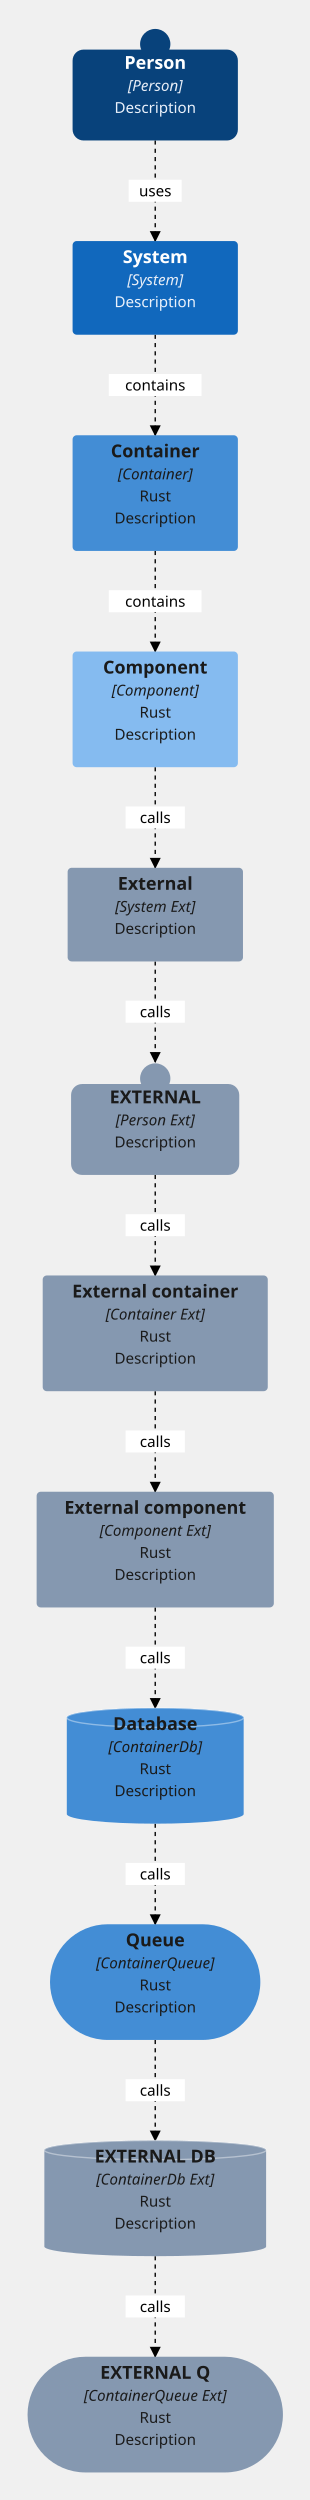
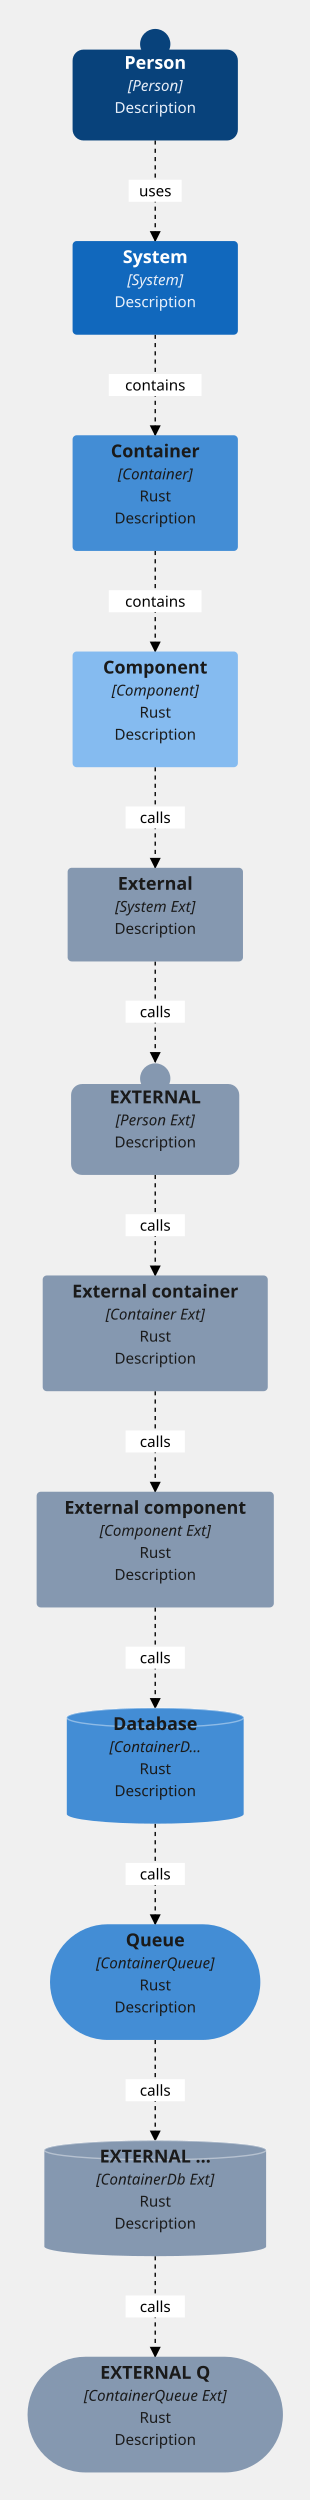
<svg xmlns="http://www.w3.org/2000/svg" viewBox="0 0 225 1815" width="225" height="1815" style="font-family:sans-serif;font-size:13px">
  <defs>
    <marker id="mmd-c4-arrow" viewBox="0 0 10 10" refX="9" refY="5" markerWidth="8" markerHeight="8" orient="auto-start-reverse">
      <path d="M 0 0 L 10 5 L 0 10 z" fill="currentColor" />
    </marker>
  </defs>
  <path d="M 112.7 102.0 C 112.7 114.5 112.7 114.5 112.7 127.0 C 112.7 138.5 112.7 138.5 112.7 150.0 C 112.7 162.5 112.7 162.5 112.7 175.0" fill="none" stroke="currentColor" stroke-dasharray="3 3" marker-end="url(#mmd-c4-arrow)" />
  <rect x="93.4" y="130.5" width="38.5" height="16" fill="var(--surface, #fff)" />
  <text x="112.7" y="142.5" text-anchor="middle" font-size="11" fill="currentColor">uses</text>
  <path d="M 112.7 243.0 C 112.7 255.5 112.7 255.5 112.7 268.0 C 112.7 279.5 112.7 279.5 112.7 291.0 C 112.7 303.5 112.7 303.5 112.7 316.0" fill="none" stroke="currentColor" stroke-dasharray="3 3" marker-end="url(#mmd-c4-arrow)" />
  <rect x="79.0" y="271.5" width="67.3" height="16" fill="var(--surface, #fff)" />
  <text x="112.7" y="283.5" text-anchor="middle" font-size="11" fill="currentColor">contains</text>
  <path d="M 112.7 400.0 C 112.7 412.5 112.7 412.5 112.7 425.0 C 112.7 436.5 112.7 436.5 112.7 448.0 C 112.7 460.5 112.7 460.5 112.7 473.0" fill="none" stroke="currentColor" stroke-dasharray="3 3" marker-end="url(#mmd-c4-arrow)" />
  <rect x="79.0" y="428.5" width="67.3" height="16" fill="var(--surface, #fff)" />
  <text x="112.7" y="440.5" text-anchor="middle" font-size="11" fill="currentColor">contains</text>
  <path d="M 112.7 557.0 C 112.7 569.5 112.7 569.5 112.7 582.0 C 112.7 593.5 112.7 593.5 112.7 605.0 C 112.7 617.5 112.7 617.5 112.7 630.0" fill="none" stroke="currentColor" stroke-dasharray="3 3" marker-end="url(#mmd-c4-arrow)" />
  <rect x="91.2" y="585.5" width="43.0" height="16" fill="var(--surface, #fff)" />
  <text x="112.7" y="597.5" text-anchor="middle" font-size="11" fill="currentColor">calls</text>
  <path d="M 112.7 698.0 C 112.7 710.5 112.7 710.5 112.7 723.0 C 112.7 734.5 112.7 734.5 112.7 746.0 C 112.7 758.5 112.7 758.5 112.7 771.0" fill="none" stroke="currentColor" stroke-dasharray="3 3" marker-end="url(#mmd-c4-arrow)" />
  <rect x="91.2" y="726.5" width="43.0" height="16" fill="var(--surface, #fff)" />
  <text x="112.7" y="738.5" text-anchor="middle" font-size="11" fill="currentColor">calls</text>
  <path d="M 112.7 853.0 C 112.7 865.5 112.7 865.5 112.7 878.0 C 112.7 889.5 112.7 889.5 112.7 901.0 C 112.7 913.5 112.7 913.5 112.7 926.0" fill="none" stroke="currentColor" stroke-dasharray="3 3" marker-end="url(#mmd-c4-arrow)" />
  <rect x="91.2" y="881.5" width="43.0" height="16" fill="var(--surface, #fff)" />
  <text x="112.7" y="893.5" text-anchor="middle" font-size="11" fill="currentColor">calls</text>
  <path d="M 112.7 1010.0 C 112.7 1022.5 112.7 1022.5 112.7 1035.0 C 112.7 1046.5 112.7 1046.5 112.7 1058.0 C 112.7 1070.5 112.7 1070.5 112.7 1083.0" fill="none" stroke="currentColor" stroke-dasharray="3 3" marker-end="url(#mmd-c4-arrow)" />
  <rect x="91.2" y="1038.5" width="43.0" height="16" fill="var(--surface, #fff)" />
  <text x="112.7" y="1050.5" text-anchor="middle" font-size="11" fill="currentColor">calls</text>
  <path d="M 112.7 1167.0 C 112.7 1179.5 112.7 1179.5 112.7 1192.0 C 112.7 1203.5 112.7 1203.5 112.7 1215.0 C 112.7 1227.5 112.7 1227.5 112.7 1240.0" fill="none" stroke="currentColor" stroke-dasharray="3 3" marker-end="url(#mmd-c4-arrow)" />
  <rect x="91.2" y="1195.5" width="43.0" height="16" fill="var(--surface, #fff)" />
  <text x="112.7" y="1207.5" text-anchor="middle" font-size="11" fill="currentColor">calls</text>
  <path d="M 112.7 1324.0 C 112.7 1336.5 112.7 1336.5 112.7 1349.0 C 112.7 1360.5 112.7 1360.5 112.7 1372.0 C 112.7 1384.5 112.7 1384.5 112.7 1397.0" fill="none" stroke="currentColor" stroke-dasharray="3 3" marker-end="url(#mmd-c4-arrow)" />
  <rect x="91.2" y="1352.5" width="43.0" height="16" fill="var(--surface, #fff)" />
  <text x="112.7" y="1364.5" text-anchor="middle" font-size="11" fill="currentColor">calls</text>
  <path d="M 112.7 1481.0 C 112.7 1493.5 112.7 1493.5 112.7 1506.0 C 112.7 1517.5 112.7 1517.5 112.7 1529.0 C 112.7 1541.5 112.7 1541.5 112.7 1554.0" fill="none" stroke="currentColor" stroke-dasharray="3 3" marker-end="url(#mmd-c4-arrow)" />
  <rect x="91.2" y="1509.5" width="43.0" height="16" fill="var(--surface, #fff)" />
  <text x="112.7" y="1521.5" text-anchor="middle" font-size="11" fill="currentColor">calls</text>
  <path d="M 112.7 1638.0 C 112.7 1650.5 112.7 1650.5 112.7 1663.0 C 112.7 1674.5 112.7 1674.5 112.7 1686.0 C 112.7 1698.5 112.7 1698.5 112.7 1711.0" fill="none" stroke="currentColor" stroke-dasharray="3 3" marker-end="url(#mmd-c4-arrow)" />
  <rect x="91.2" y="1666.5" width="43.0" height="16" fill="var(--surface, #fff)" />
  <text x="112.7" y="1678.5" text-anchor="middle" font-size="11" fill="currentColor">calls</text>
  <circle cx="112.7" cy="32.0" r="11" fill="#08427b" />
  <rect x="52.7" y="36.0" width="120.0" height="66.0" fill="#08427b" rx="8" />
  <text x="112.7" y="50.0" text-anchor="middle" font-weight="700" fill="#fff">Person</text>
  <text x="112.7" y="66.0" text-anchor="middle" font-size="11" font-style="italic" fill="#e8eef7">[Person]</text>
  <text x="112.7" y="82.0" text-anchor="middle" font-size="11" fill="#eaf1fb">Description</text>
  <rect x="52.7" y="175.0" width="120.0" height="68.0" fill="#1168bd" rx="3" />
  <text x="112.7" y="191.0" text-anchor="middle" font-weight="700" fill="#fff">System</text>
  <text x="112.7" y="207.0" text-anchor="middle" font-size="11" font-style="italic" fill="#e8eef7">[System]</text>
  <text x="112.7" y="223.0" text-anchor="middle" font-size="11" fill="#eaf1fb">Description</text>
  <rect x="52.7" y="316.0" width="120.0" height="84.0" fill="#438dd5" rx="3" />
  <text x="112.7" y="332.0" text-anchor="middle" font-weight="700" fill="var(--mermaid-data-text, #1a1a1a)">Container</text>
  <text x="112.7" y="348.0" text-anchor="middle" font-size="11" font-style="italic" fill="var(--mermaid-data-text, #1a1a1a)">[Container]</text>
  <text x="112.7" y="364.0" text-anchor="middle" font-size="11" fill="var(--mermaid-data-text, #1a1a1a)">Rust</text>
  <text x="112.7" y="380.0" text-anchor="middle" font-size="11" fill="var(--mermaid-data-text, #1a1a1a)">Description</text>
  <rect x="52.7" y="473.0" width="120.0" height="84.0" fill="#85bbf0" rx="3" />
  <text x="112.7" y="489.0" text-anchor="middle" font-weight="700" fill="var(--mermaid-data-text, #1a1a1a)">Component</text>
  <text x="112.7" y="505.0" text-anchor="middle" font-size="11" font-style="italic" fill="var(--mermaid-data-text, #1a1a1a)">[Component]</text>
  <text x="112.7" y="521.0" text-anchor="middle" font-size="11" fill="var(--mermaid-data-text, #1a1a1a)">Rust</text>
  <text x="112.7" y="537.0" text-anchor="middle" font-size="11" fill="var(--mermaid-data-text, #1a1a1a)">Description</text>
  <rect x="49.1" y="630.0" width="127.3" height="68.0" fill="#8598b0" rx="3" />
  <text x="112.7" y="646.0" text-anchor="middle" font-weight="700" fill="var(--mermaid-data-text, #1a1a1a)">External</text>
  <text x="112.7" y="662.0" text-anchor="middle" font-size="11" font-style="italic" fill="var(--mermaid-data-text, #1a1a1a)">[System Ext]</text>
  <text x="112.7" y="678.0" text-anchor="middle" font-size="11" fill="var(--mermaid-data-text, #1a1a1a)">Description</text>
  <circle cx="112.7" cy="783.0" r="11" fill="#8598b0" />
  <rect x="51.6" y="787.0" width="122.1" height="66.0" fill="#8598b0" rx="8" />
  <text x="112.7" y="801.0" text-anchor="middle" font-weight="700" fill="var(--mermaid-data-text, #1a1a1a)">EXTERNAL</text>
  <text x="112.7" y="817.0" text-anchor="middle" font-size="11" font-style="italic" fill="var(--mermaid-data-text, #1a1a1a)">[Person Ext]</text>
  <text x="112.7" y="833.0" text-anchor="middle" font-size="11" fill="var(--mermaid-data-text, #1a1a1a)">Description</text>
  <rect x="31.0" y="926.0" width="163.4" height="84.0" fill="#8598b0" rx="3" />
  <text x="112.7" y="942.0" text-anchor="middle" font-weight="700" fill="var(--mermaid-data-text, #1a1a1a)">External container</text>
  <text x="112.7" y="958.0" text-anchor="middle" font-size="11" font-style="italic" fill="var(--mermaid-data-text, #1a1a1a)">[Container Ext]</text>
  <text x="112.7" y="974.0" text-anchor="middle" font-size="11" fill="var(--mermaid-data-text, #1a1a1a)">Rust</text>
  <text x="112.7" y="990.0" text-anchor="middle" font-size="11" fill="var(--mermaid-data-text, #1a1a1a)">Description</text>
  <rect x="26.6" y="1083.0" width="172.2" height="84.0" fill="#8598b0" rx="3" />
  <text x="112.7" y="1099.0" text-anchor="middle" font-weight="700" fill="var(--mermaid-data-text, #1a1a1a)">External component</text>
  <text x="112.7" y="1115.0" text-anchor="middle" font-size="11" font-style="italic" fill="var(--mermaid-data-text, #1a1a1a)">[Component Ext]</text>
  <text x="112.7" y="1131.0" text-anchor="middle" font-size="11" fill="var(--mermaid-data-text, #1a1a1a)">Rust</text>
  <text x="112.7" y="1147.0" text-anchor="middle" font-size="11" fill="var(--mermaid-data-text, #1a1a1a)">Description</text>
  <path d="M 48.5 1247.0 L 48.5 1317.0 A 64.2 7 0 0 0 176.9 1317.0 L 176.9 1247.0 A 64.2 7 0 0 0 48.5 1247.0 Z" fill="#438dd5" />
  <ellipse cx="112.7" cy="1247.0" rx="64.2" ry="7" fill="#438dd5" stroke="#fff" stroke-opacity="0.4" />
  <text x="112.7" y="1256.0" text-anchor="middle" font-weight="700" fill="var(--mermaid-data-text, #1a1a1a)">Database</text>
-   <text x="112.7" y="1272.0" text-anchor="middle" font-size="11" font-style="italic" fill="var(--mermaid-data-text, #1a1a1a)">[ContainerDb]</text>
+   <text x="112.7" y="1272.0" text-anchor="middle" font-size="11" font-style="italic" fill="var(--mermaid-data-text, #1a1a1a)">[ContainerD…</text>
  <text x="112.7" y="1288.0" text-anchor="middle" font-size="11" fill="var(--mermaid-data-text, #1a1a1a)">Rust</text>
  <text x="112.7" y="1304.0" text-anchor="middle" font-size="11" fill="var(--mermaid-data-text, #1a1a1a)">Description</text>
  <rect x="36.3" y="1397.0" width="152.7" height="84.0" fill="#438dd5" rx="42.0" />
  <text x="112.7" y="1413.0" text-anchor="middle" font-weight="700" fill="var(--mermaid-data-text, #1a1a1a)">Queue</text>
  <text x="112.7" y="1429.0" text-anchor="middle" font-size="11" font-style="italic" fill="var(--mermaid-data-text, #1a1a1a)">[ContainerQueue]</text>
  <text x="112.7" y="1445.0" text-anchor="middle" font-size="11" fill="var(--mermaid-data-text, #1a1a1a)">Rust</text>
  <text x="112.7" y="1461.0" text-anchor="middle" font-size="11" fill="var(--mermaid-data-text, #1a1a1a)">Description</text>
  <path d="M 32.2 1561.0 L 32.2 1631.0 A 80.5 7 0 0 0 193.2 1631.0 L 193.2 1561.0 A 80.5 7 0 0 0 32.2 1561.0 Z" fill="#8598b0" />
  <ellipse cx="112.7" cy="1561.0" rx="80.5" ry="7" fill="#8598b0" stroke="#fff" stroke-opacity="0.4" />
-   <text x="112.7" y="1570.0" text-anchor="middle" font-weight="700" fill="var(--mermaid-data-text, #1a1a1a)">EXTERNAL DB</text>
+   <text x="112.7" y="1570.0" text-anchor="middle" font-weight="700" fill="var(--mermaid-data-text, #1a1a1a)">EXTERNAL …</text>
  <text x="112.7" y="1586.0" text-anchor="middle" font-size="11" font-style="italic" fill="var(--mermaid-data-text, #1a1a1a)">[ContainerDb Ext]</text>
  <text x="112.7" y="1602.0" text-anchor="middle" font-size="11" fill="var(--mermaid-data-text, #1a1a1a)">Rust</text>
  <text x="112.7" y="1618.0" text-anchor="middle" font-size="11" fill="var(--mermaid-data-text, #1a1a1a)">Description</text>
  <rect x="20.0" y="1711.0" width="185.4" height="84.0" fill="#8598b0" rx="42.0" />
  <text x="112.7" y="1727.0" text-anchor="middle" font-weight="700" fill="var(--mermaid-data-text, #1a1a1a)">EXTERNAL Q</text>
  <text x="112.7" y="1743.0" text-anchor="middle" font-size="11" font-style="italic" fill="var(--mermaid-data-text, #1a1a1a)">[ContainerQueue Ext]</text>
  <text x="112.7" y="1759.0" text-anchor="middle" font-size="11" fill="var(--mermaid-data-text, #1a1a1a)">Rust</text>
  <text x="112.7" y="1775.0" text-anchor="middle" font-size="11" fill="var(--mermaid-data-text, #1a1a1a)">Description</text>
</svg>
